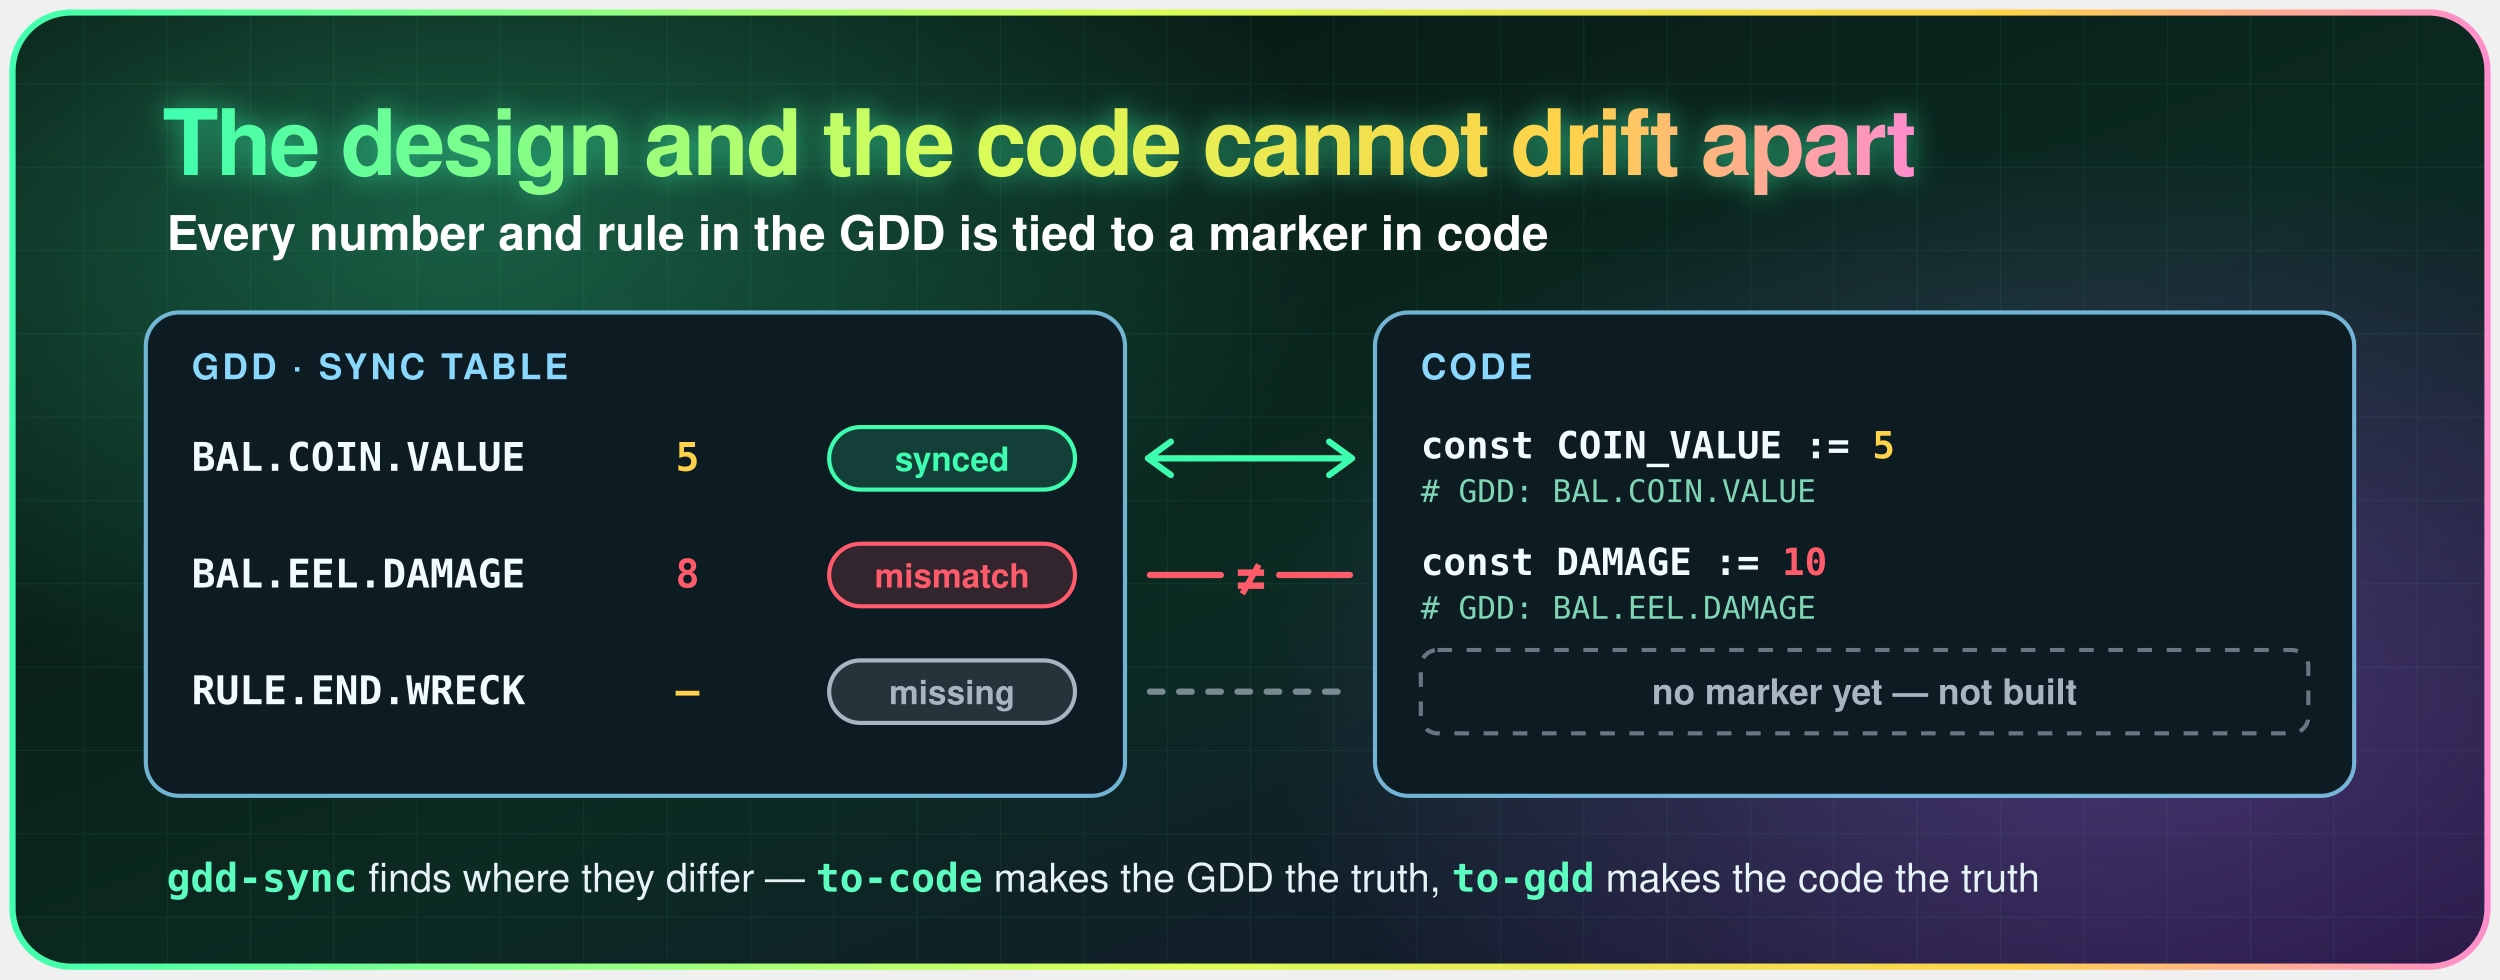
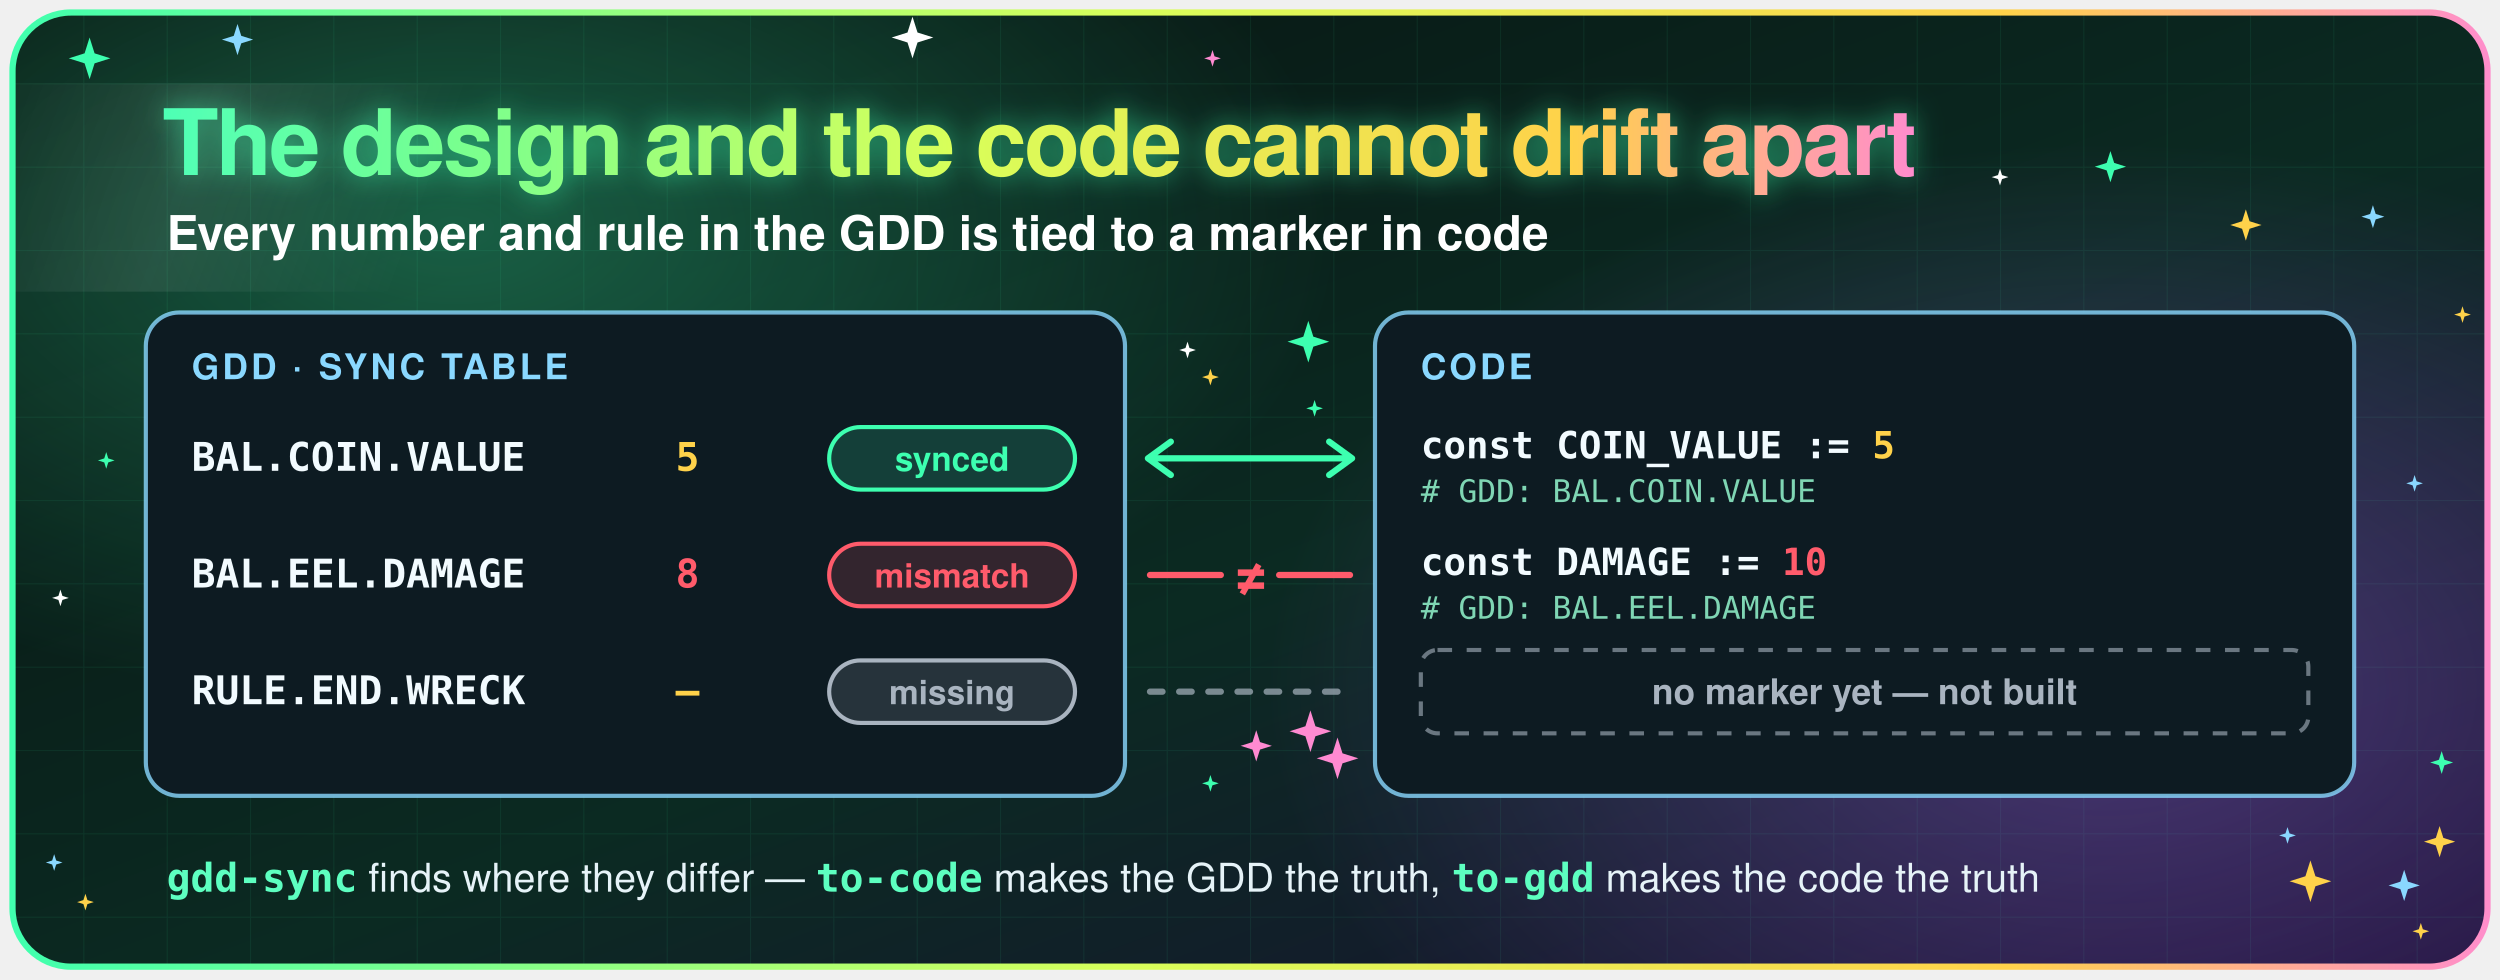
<svg xmlns="http://www.w3.org/2000/svg" viewBox="0 0 1200 470" width="1200" height="470" font-family="ui-sans-serif, -apple-system, BlinkMacSystemFont, 'Segoe UI', Helvetica, Arial, sans-serif">
  <defs>
    <linearGradient id="bg" x1="0" y1="0" x2="1" y2="1">
      <stop offset="0" stop-color="#07110e" />
      <stop offset="0.55" stop-color="#0b2a22" />
      <stop offset="1" stop-color="#1a1033" />
    </linearGradient>
    <linearGradient id="title" x1="0" y1="0" x2="1" y2="0">
      <stop offset="0" stop-color="#3dffb0" />
      <stop offset="0.45" stop-color="#d8ff5a" />
      <stop offset="0.8" stop-color="#ffd24a" />
      <stop offset="1" stop-color="#ff8ad1" />
    </linearGradient>
    <linearGradient id="you" x1="0" y1="0" x2="0" y2="1">
      <stop offset="0" stop-color="#5dffc0" />
      <stop offset="1" stop-color="#16b877" />
+     </linearGradient>
+     <linearGradient id="shine" x1="0" y1="0" x2="1" y2="0">
+       <stop offset="0" stop-color="#ffffff" stop-opacity="0" />
+       <stop offset="0.5" stop-color="#ffffff" stop-opacity="0.55" />
+       <stop offset="1" stop-color="#ffffff" stop-opacity="0" />
    </linearGradient>
    <radialGradient id="spot" cx="0.5" cy="0.5" r="0.5">
      <stop offset="0" stop-color="#3dffb0" stop-opacity="0.3" />
      <stop offset="1" stop-color="#3dffb0" stop-opacity="0" />
    </radialGradient>
    <radialGradient id="spot2" cx="0.5" cy="0.5" r="0.5">
      <stop offset="0" stop-color="#b06cff" stop-opacity="0.34" />
      <stop offset="1" stop-color="#b06cff" stop-opacity="0" />
    </radialGradient>
    <pattern id="grid" width="40" height="40" patternUnits="userSpaceOnUse">
      <path d="M40 0H0V40" fill="none" stroke="#3dffb0" stroke-opacity="0.07" stroke-width="1" />
    </pattern>
    <filter id="glow" x="-50%" y="-120%" width="200%" height="340%">
      <feGaussianBlur stdDeviation="7" />
    </filter>
    <clipPath id="card">
      <rect x="6" y="6" width="1188" height="458" rx="28" />
    </clipPath>
    <path id="star" d="M0,-10 L2.4,-2.4 L10,0 L2.4,2.4 L0,10 L-2.4,2.4 L-10,0 L-2.4,-2.4 Z" />
  </defs>
  <style>
    .tw { animation: tw 2.6s ease-in-out infinite; transform-box: fill-box; transform-origin: center; }
    @keyframes tw { 0%,100% { opacity: .15; transform: scale(.6); } 50% { opacity: 1; transform: scale(1.15); } }
    .new { animation: pop 2.4s ease-in-out infinite; }
    @keyframes pop { 0%,100% { opacity: .35; } 50% { opacity: .95; } }
+     .sweep { animation: sweep 5s ease-in-out infinite; }
+     @keyframes sweep { 0% { transform: translateX(-500px); } 60%,100% { transform: translateX(1300px); } }
  </style>
  <g clip-path="url(#card)">
    <rect x="6" y="6" width="1188" height="458" fill="url(#bg)" />
    <rect x="6" y="6" width="1188" height="458" fill="url(#grid)" />
    <ellipse cx="220" cy="110" rx="420" ry="230" fill="url(#spot)" />
    <ellipse cx="1010" cy="330" rx="400" ry="260" fill="url(#spot2)" />
+     <g transform="translate(1078,108) scale(0.75)">
+       <use href="#star" class="tw" style="animation-delay:-0.69s" fill="#ffd24a" />
+     </g>
+     <g transform="translate(43,28) scale(1.0)">
+       <use href="#star" class="tw" style="animation-delay:-2.34s" fill="#3dffb0" />
+     </g>
+     <g transform="translate(41,433) scale(0.4)">
+       <use href="#star" class="tw" style="animation-delay:-1.89s" fill="#ffd24a" />
+     </g>
+     <g transform="translate(1172,366) scale(0.55)">
+       <use href="#star" class="tw" style="animation-delay:-0.44s" fill="#3dffb0" />
+     </g>
+     <g transform="translate(570,168) scale(0.4)">
+       <use href="#star" class="tw" style="animation-delay:-2.01s" fill="#ffffff" />
+     </g>
+     <g transform="translate(1162,447) scale(0.4)">
+       <use href="#star" class="tw" style="animation-delay:-2.39s" fill="#ffd24a" />
+     </g>
+     <g transform="translate(642,364) scale(1.0)">
+       <use href="#star" class="tw" style="animation-delay:-2.31s" fill="#ff8ad1" />
+     </g>
+     <g transform="translate(1013,80) scale(0.75)">
+       <use href="#star" class="tw" style="animation-delay:-0.89s" fill="#3dffb0" />
+     </g>
+     <g transform="translate(438,18) scale(1.0)">
+       <use href="#star" class="tw" style="animation-delay:-0.14s" fill="#ffffff" />
+     </g>
+     <g transform="translate(51,221) scale(0.4)">
+       <use href="#star" class="tw" style="animation-delay:-0.62s" fill="#3dffb0" />
+     </g>
+     <g transform="translate(1182,151) scale(0.4)">
+       <use href="#star" class="tw" style="animation-delay:-1.99s" fill="#ffd24a" />
+     </g>
+     <g transform="translate(581,181) scale(0.4)">
+       <use href="#star" class="tw" style="animation-delay:-2.32s" fill="#ffd24a" />
+     </g>
+     <g transform="translate(1098,401) scale(0.4)">
+       <use href="#star" class="tw" style="animation-delay:-1.49s" fill="#8ad8ff" />
+     </g>
+     <g transform="translate(581,376) scale(0.4)">
+       <use href="#star" class="tw" style="animation-delay:-1.04s" fill="#3dffb0" />
+     </g>
+     <g transform="translate(1139,104) scale(0.55)">
+       <use href="#star" class="tw" style="animation-delay:-0.45s" fill="#8ad8ff" />
+     </g>
+     <g transform="translate(114,19) scale(0.75)">
+       <use href="#star" class="tw" style="animation-delay:-1.44s" fill="#8ad8ff" />
+     </g>
+     <g transform="translate(29,287) scale(0.4)">
+       <use href="#star" class="tw" style="animation-delay:-0.32s" fill="#ffffff" />
+     </g>
+     <g transform="translate(1159,232) scale(0.4)">
+       <use href="#star" class="tw" style="animation-delay:-1.91s" fill="#8ad8ff" />
+     </g>
+     <g transform="translate(631,196) scale(0.4)">
+       <use href="#star" class="tw" style="animation-delay:-2.26s" fill="#3dffb0" />
+     </g>
+     <g transform="translate(1109,423) scale(1.0)">
+       <use href="#star" class="tw" style="animation-delay:-0.55s" fill="#ffd24a" />
+     </g>
+     <g transform="translate(629,351) scale(1.0)">
+       <use href="#star" class="tw" style="animation-delay:-2.08s" fill="#ff8ad1" />
+     </g>
+     <g transform="translate(960,85) scale(0.4)">
+       <use href="#star" class="tw" style="animation-delay:-0.55s" fill="#ffffff" />
+     </g>
+     <g transform="translate(582,28) scale(0.4)">
+       <use href="#star" class="tw" style="animation-delay:-0.8s" fill="#ff8ad1" />
+     </g>
+     <g transform="translate(26,414) scale(0.4)">
+       <use href="#star" class="tw" style="animation-delay:-0.07s" fill="#8ad8ff" />
+     </g>
+     <g transform="translate(1171,404) scale(0.75)">
+       <use href="#star" class="tw" style="animation-delay:-1.84s" fill="#ffd24a" />
+     </g>
+     <g transform="translate(628,164) scale(1.0)">
+       <use href="#star" class="tw" style="animation-delay:-1.68s" fill="#3dffb0" />
+     </g>
+     <g transform="translate(1154,425) scale(0.75)">
+       <use href="#star" class="tw" style="animation-delay:-2.49s" fill="#8ad8ff" />
+     </g>
+     <g transform="translate(603,358) scale(0.75)">
+       <use href="#star" class="tw" style="animation-delay:-0.44s" fill="#ff8ad1" />
+     </g>
    <text x="78" y="84" font-size="44" font-weight="900" letter-spacing="-1.2" fill="#3dffb0" filter="url(#glow)" opacity="0.6">The design and the code cannot drift apart</text>
    <text x="78" y="84" font-size="44" font-weight="900" letter-spacing="-1.2" fill="url(#title)">The design and the code cannot drift apart</text>
    <text x="80" y="120" font-size="23" font-weight="600" fill="#ffffff">Every number and rule in the GDD is tied to a marker in code</text>
+     <rect class="sweep" x="0" y="40" width="240" height="100" fill="url(#shine)" opacity="0.16" transform="skewX(-20)" />
    <rect x="70" y="150" width="470" height="232" rx="16" fill="#0d1b22" stroke="#8ad8ff" stroke-opacity="0.8" stroke-width="2" />
    <text x="92" y="182" font-size="17" font-weight="800" fill="#8ad8ff" letter-spacing="1.5">GDD · SYNC TABLE</text>
    <rect x="660" y="150" width="470" height="232" rx="16" fill="#0d1b22" stroke="#8ad8ff" stroke-opacity="0.8" stroke-width="2" />
    <text x="682" y="182" font-size="17" font-weight="800" fill="#8ad8ff" letter-spacing="1.5">CODE</text>
    <text x="92" y="226" font-family="ui-monospace, SFMono-Regular, Menlo, Consolas, monospace" font-size="19" font-weight="700" fill="#f2fbff">BAL.COIN.VALUE</text>
    <text x="330" y="226" font-family="ui-monospace, SFMono-Regular, Menlo, Consolas, monospace" font-size="19" font-weight="800" text-anchor="middle" fill="#ffd24a">5</text>
    <rect x="398" y="205" width="118" height="30" rx="15" fill="#3dffb0" fill-opacity="0.16" stroke="#3dffb0" stroke-width="2" />
    <text x="457.0" y="226" font-size="16" font-weight="800" text-anchor="middle" fill="#3dffb0">synced</text>
    <text x="682" y="220" font-family="ui-monospace, SFMono-Regular, Menlo, Consolas, monospace" font-size="18" font-weight="700" fill="#f2fbff">const COIN_VALUE := <tspan fill="#ffd24a" font-weight="900">5</tspan>
    </text>
    <text x="682" y="241" font-family="ui-monospace, SFMono-Regular, Menlo, Consolas, monospace" font-size="15" fill="#7fd6b4"># GDD: BAL.COIN.VALUE</text>
    <path d="M552,220 H648 M562,212 L551,220 L562,228 M638,212 L649,220 L638,228" fill="none" stroke="#3dffb0" stroke-width="3" stroke-linecap="round" stroke-linejoin="round" />
    <text x="92" y="282" font-family="ui-monospace, SFMono-Regular, Menlo, Consolas, monospace" font-size="19" font-weight="700" fill="#f2fbff">BAL.EEL.DAMAGE</text>
    <text x="330" y="282" font-family="ui-monospace, SFMono-Regular, Menlo, Consolas, monospace" font-size="19" font-weight="800" text-anchor="middle" fill="#ff5b6b">8</text>
    <rect x="398" y="261" width="118" height="30" rx="15" fill="#ff5b6b" fill-opacity="0.16" stroke="#ff5b6b" stroke-width="2" />
    <text x="457.0" y="282" font-size="16" font-weight="800" text-anchor="middle" fill="#ff5b6b">mismatch</text>
    <text x="682" y="276" font-family="ui-monospace, SFMono-Regular, Menlo, Consolas, monospace" font-size="18" font-weight="700" fill="#f2fbff">const DAMAGE := <tspan fill="#ff5b6b" font-weight="900">10</tspan>
    </text>
    <text x="682" y="297" font-family="ui-monospace, SFMono-Regular, Menlo, Consolas, monospace" font-size="15" fill="#7fd6b4"># GDD: BAL.EEL.DAMAGE</text>
    <path class="new" d="M552,276 H648" fill="none" stroke="#ff5b6b" stroke-width="8" filter="url(#glow)" />
    <path d="M552,276 H586 M614,276 H648" fill="none" stroke="#ff5b6b" stroke-width="3" stroke-linecap="round" />
    <text x="600" y="284" font-size="26" font-weight="900" text-anchor="middle" fill="#ff5b6b">≠</text>
    <text x="92" y="338" font-family="ui-monospace, SFMono-Regular, Menlo, Consolas, monospace" font-size="19" font-weight="700" fill="#f2fbff">RULE.END.WRECK</text>
    <text x="330" y="338" font-family="ui-monospace, SFMono-Regular, Menlo, Consolas, monospace" font-size="19" font-weight="800" text-anchor="middle" fill="#ffd24a">—</text>
    <rect x="398" y="317" width="118" height="30" rx="15" fill="#a9b4c0" fill-opacity="0.16" stroke="#a9b4c0" stroke-width="2" />
    <text x="457.0" y="338" font-size="16" font-weight="800" text-anchor="middle" fill="#a9b4c0">missing</text>
    <rect x="682" y="312" width="426" height="40" rx="8" fill="none" stroke="#a9b4c0" stroke-opacity="0.6" stroke-width="2" stroke-dasharray="7 7" />
    <text x="895" y="338" font-size="17" font-weight="600" text-anchor="middle" fill="#a9b4c0">no marker yet — not built</text>
    <path d="M552,332 H648" fill="none" stroke="#a9b4c0" stroke-opacity="0.7" stroke-width="3" stroke-dasharray="6 8" stroke-linecap="round" />
    <text x="80" y="428" font-size="19" font-weight="800" fill="#5dffc0">
      <tspan font-family="ui-monospace, SFMono-Regular, Menlo, Consolas, monospace">gdd-sync</tspan>
      <tspan fill="#e6f3f8" font-weight="500">finds where they differ —</tspan>
      <tspan font-family="ui-monospace, SFMono-Regular, Menlo, Consolas, monospace">to-code</tspan>
      <tspan fill="#e6f3f8" font-weight="500">makes the GDD the truth,</tspan>
      <tspan font-family="ui-monospace, SFMono-Regular, Menlo, Consolas, monospace">to-gdd</tspan>
      <tspan fill="#e6f3f8" font-weight="500">makes the code the truth</tspan>
    </text>
  </g>
  <rect x="6" y="6" width="1188" height="458" rx="28" fill="none" stroke="url(#title)" stroke-width="3" />
</svg>
